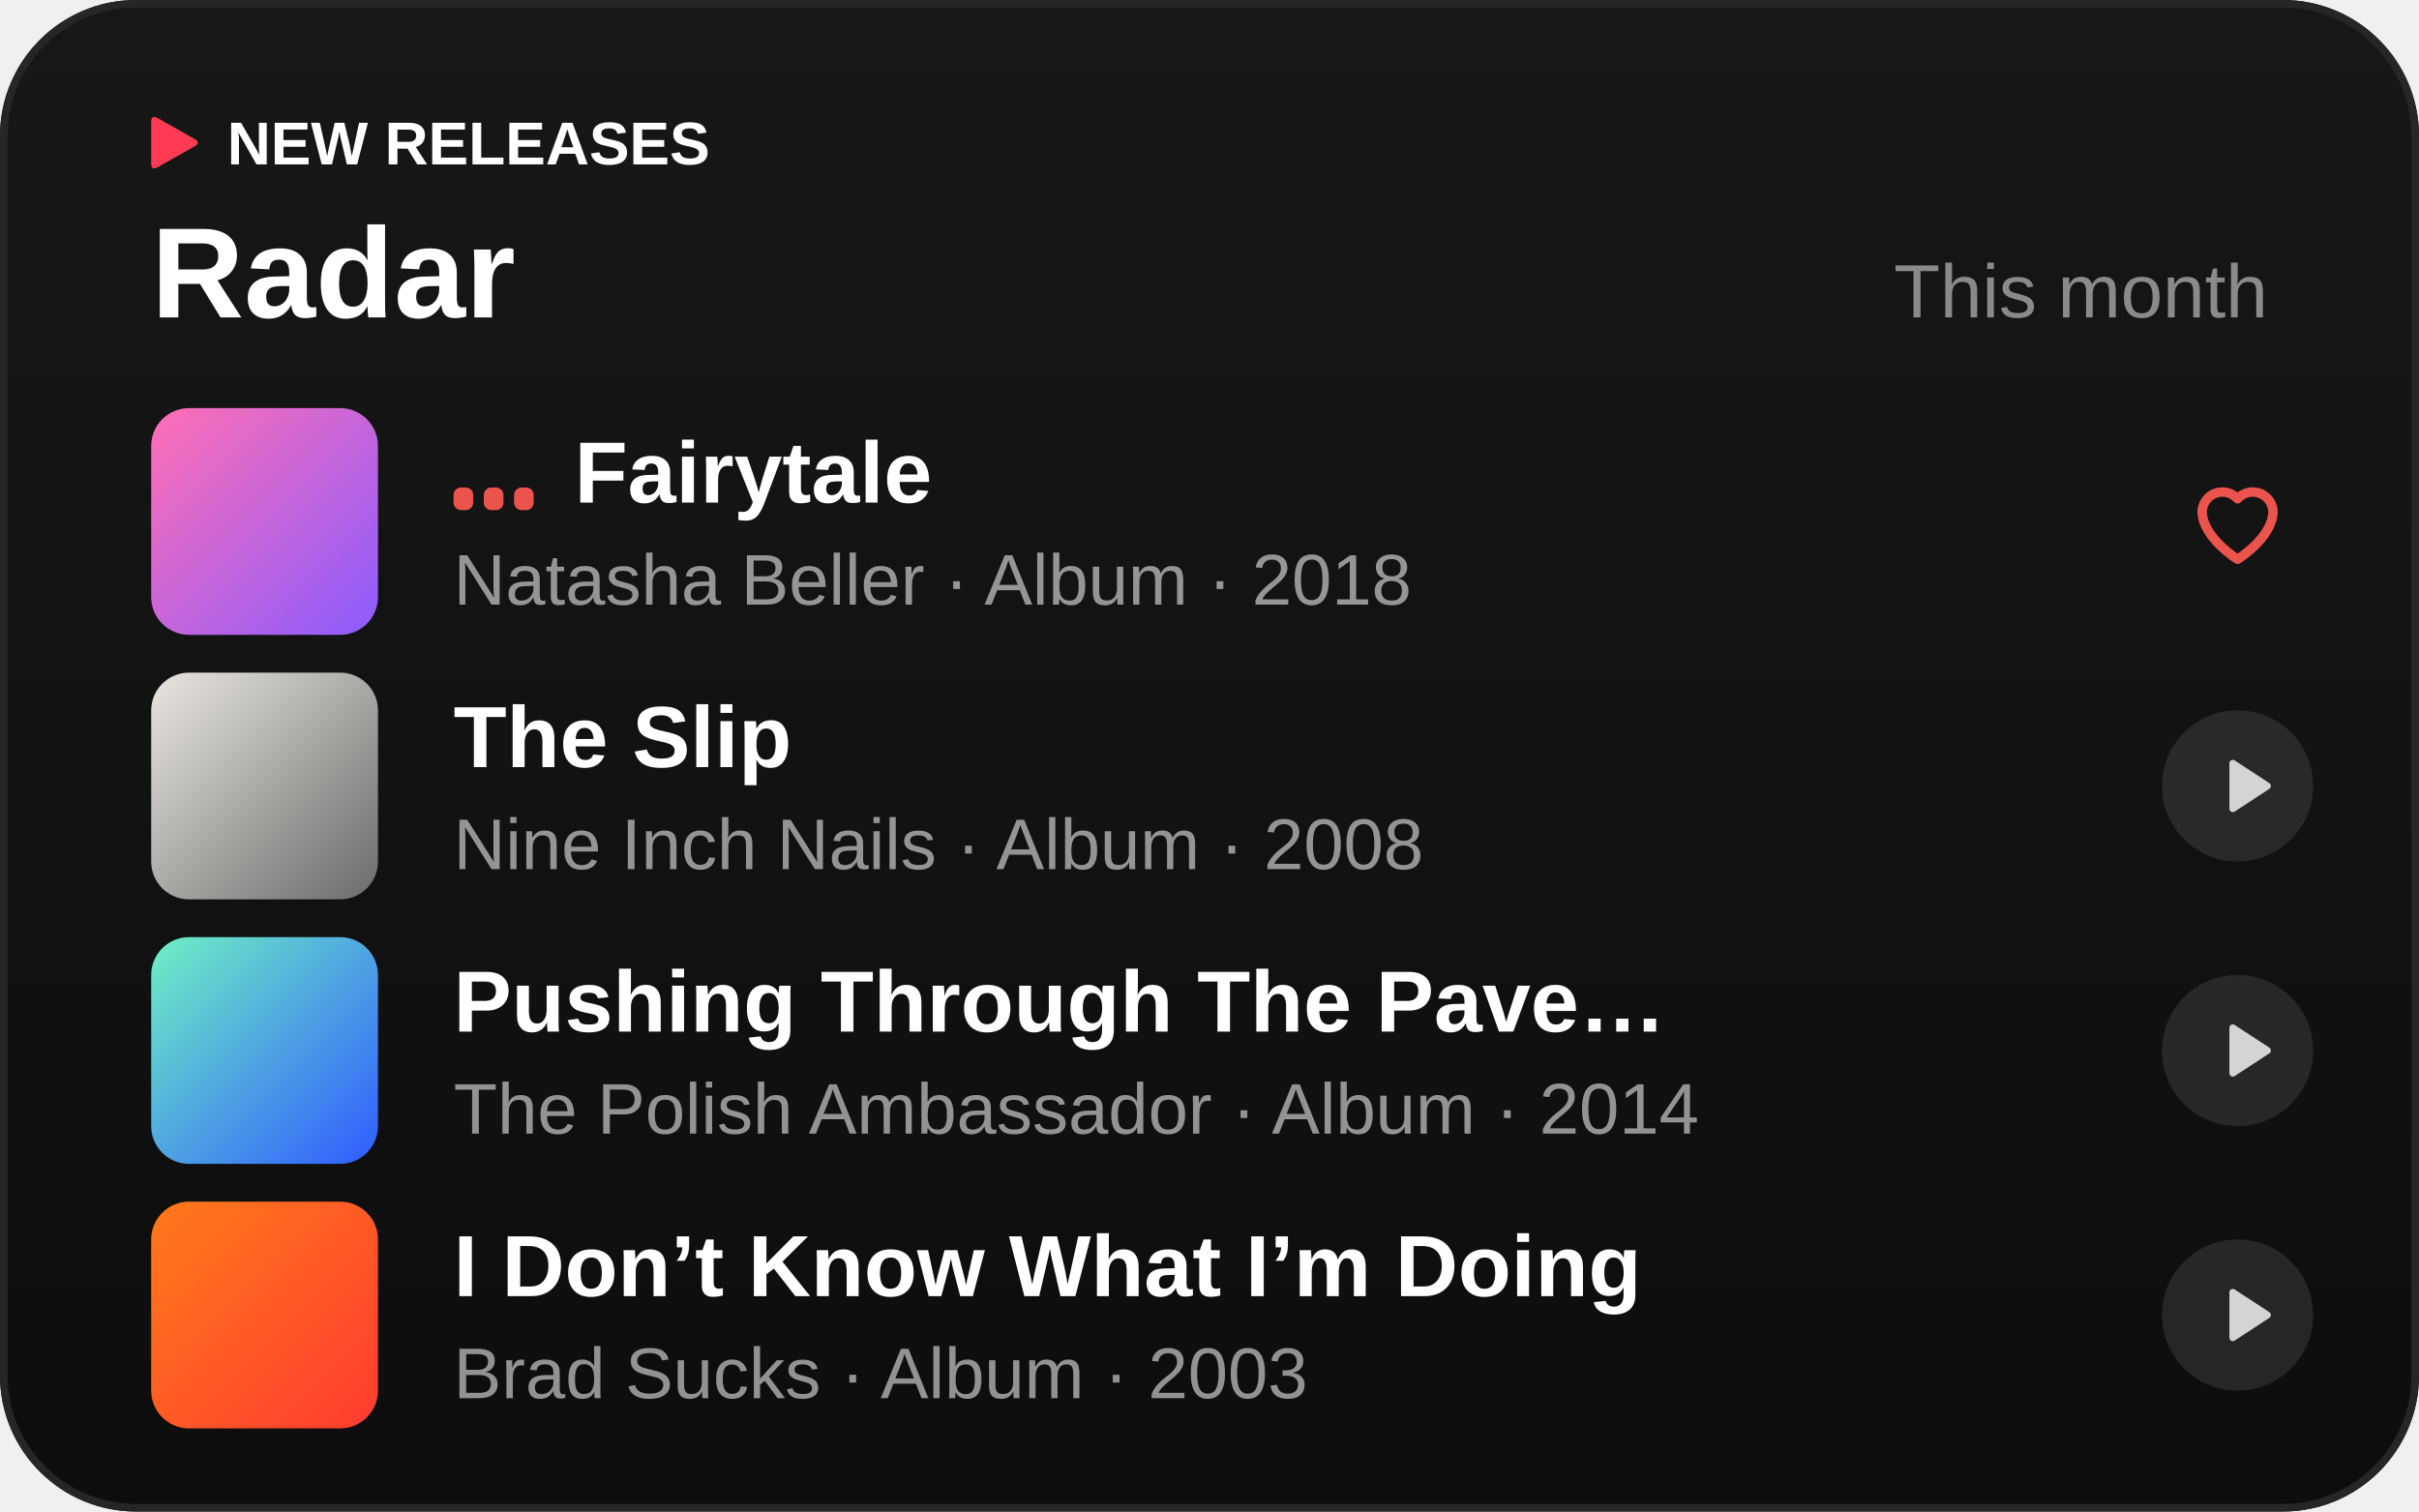
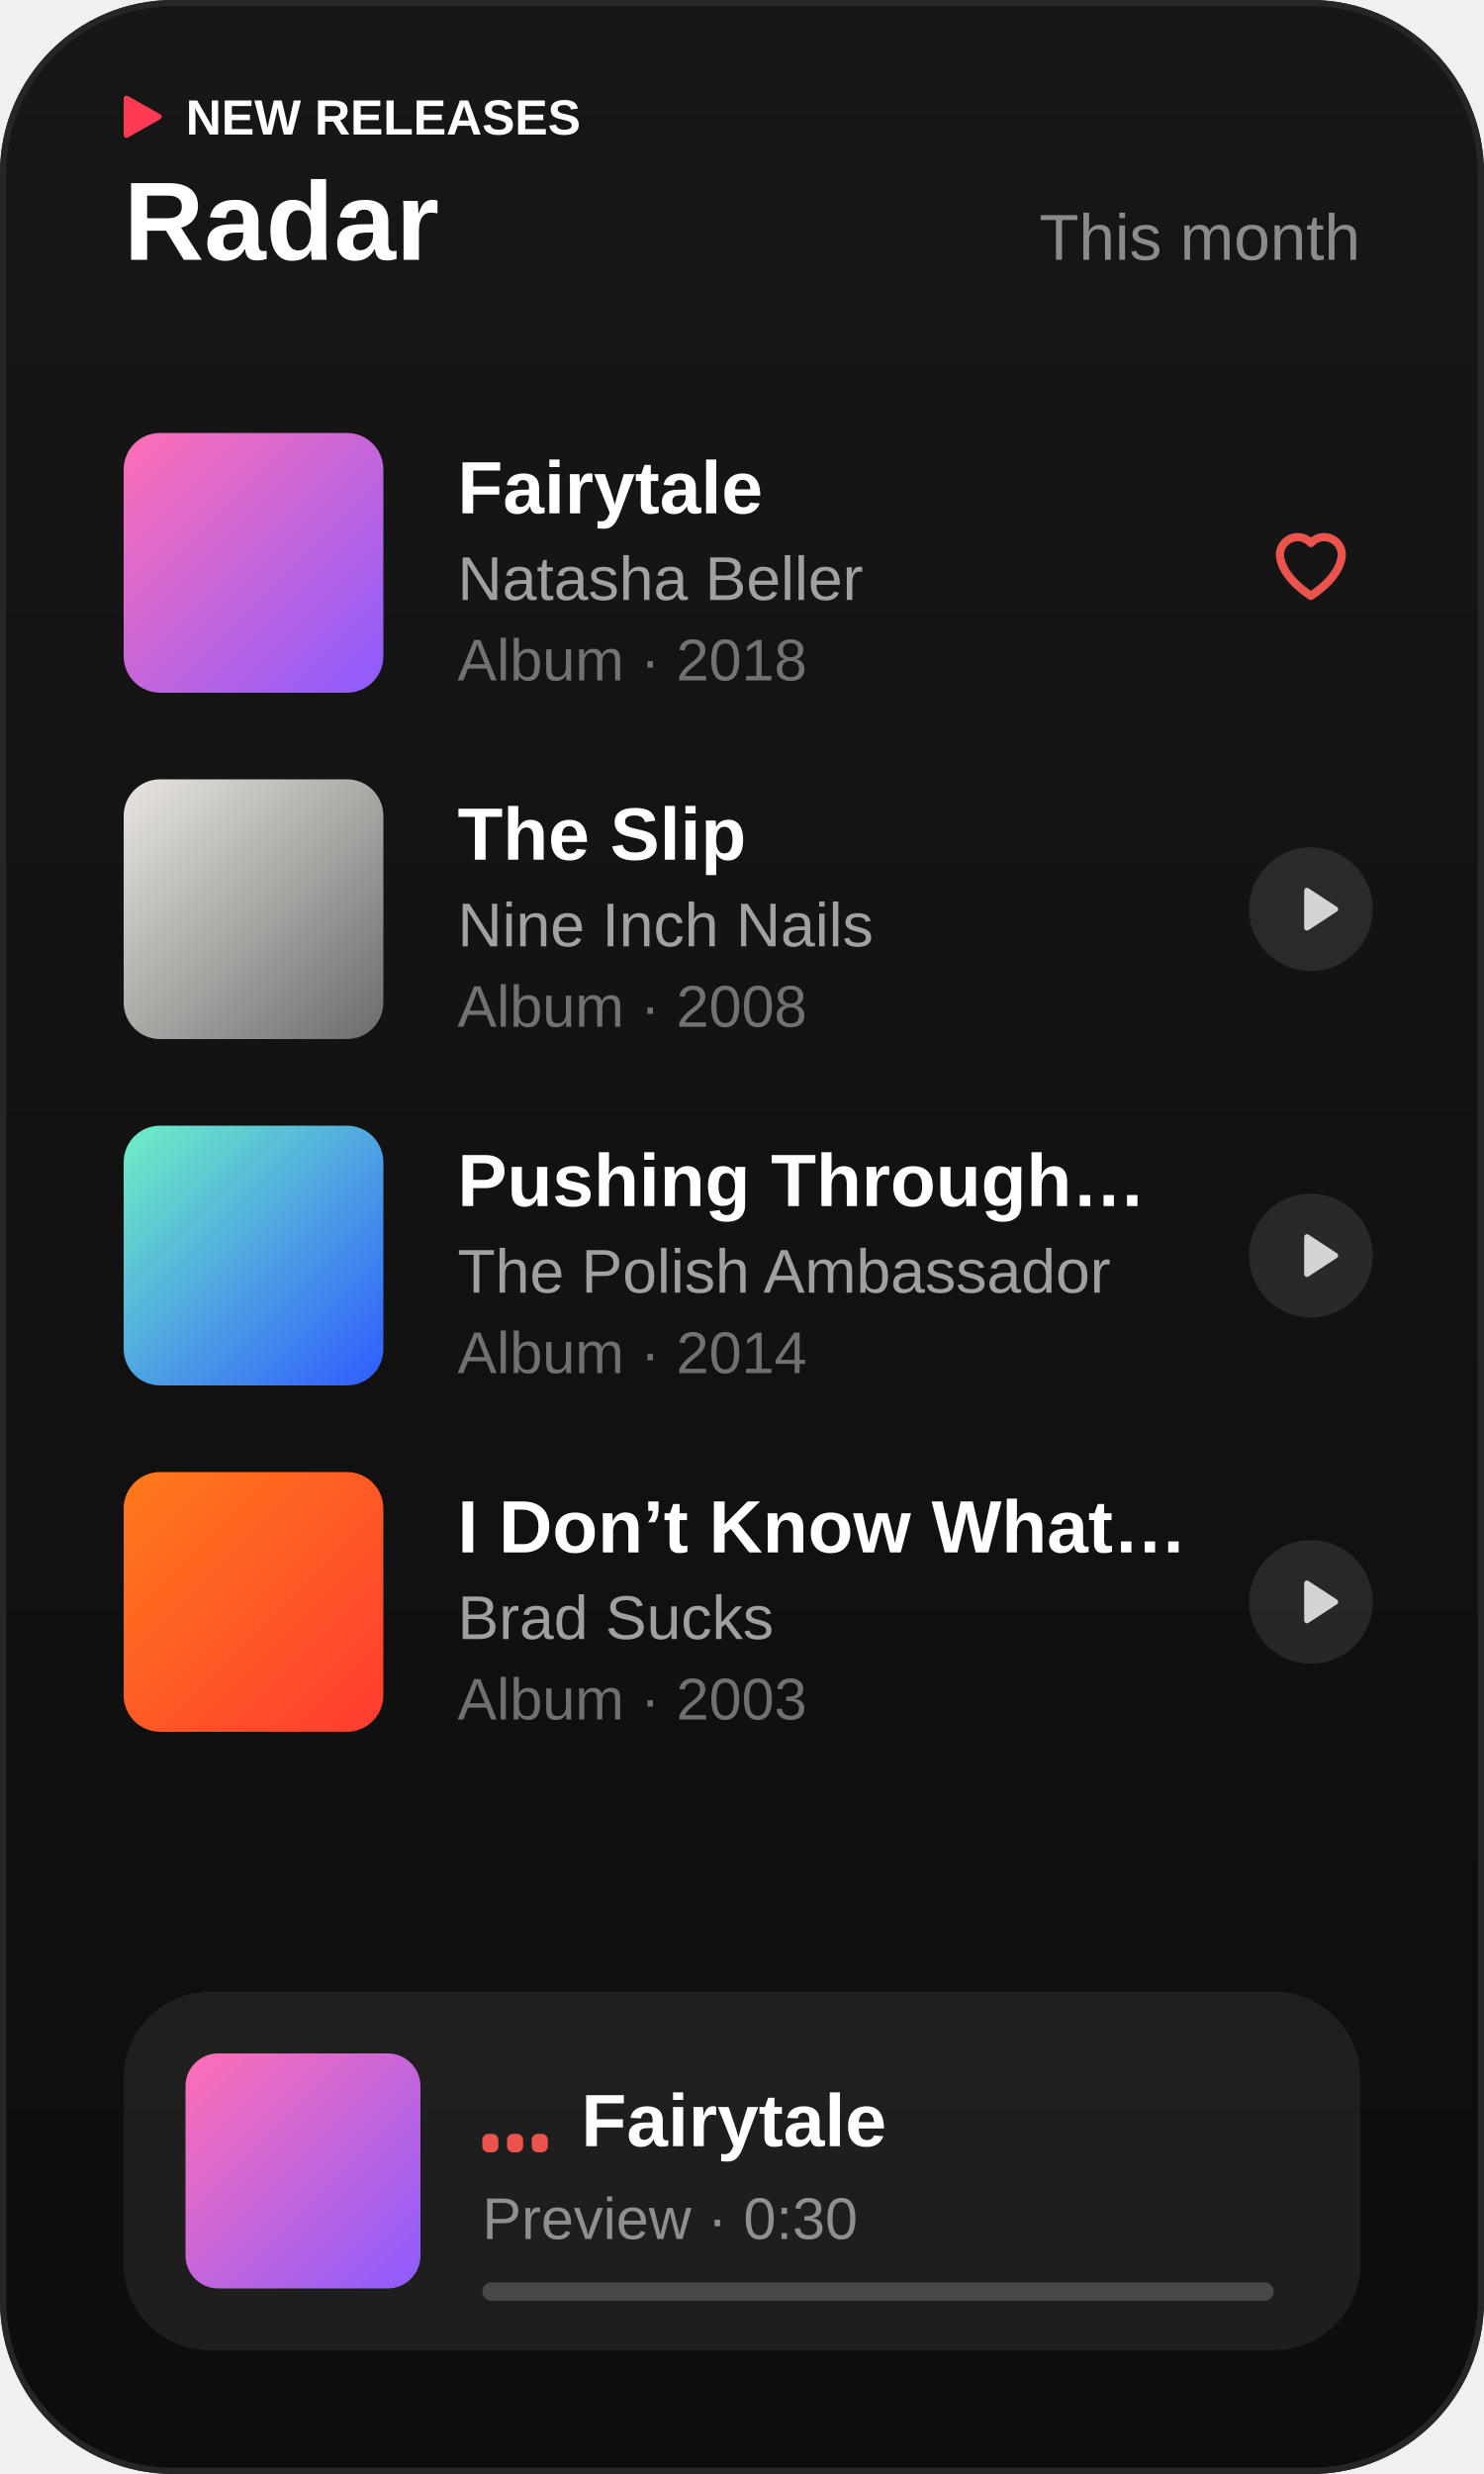
- <svg xmlns="http://www.w3.org/2000/svg" viewBox="0 0 320 200" width="320" height="200" role="img">
+ <svg xmlns="http://www.w3.org/2000/svg" viewBox="0 0 240 400" width="240" height="400" role="img">
  <defs>
    <clipPath id="rdpc">
-       <rect width="320" height="200" rx="18" />
+       <rect width="240" height="400" rx="28" />
    </clipPath>
    <linearGradient id="rdpg" x1="0" y1="0" x2="0" y2="1">
      <stop offset="0" stop-color="#171717" />
      <stop offset="1" stop-color="#0D0D0D" />
    </linearGradient>
-     <linearGradient id="rd0" x1="0" y1="0" x2="1" y2="1">
-       <stop offset="0" stop-color="#FF6FB5" />
-       <stop offset="1" stop-color="#8C5CFF" />
-     </linearGradient>
-     <linearGradient id="rd1" x1="0" y1="0" x2="1" y2="1">
-       <stop offset="0" stop-color="#E9E6E0" />
-       <stop offset="1" stop-color="#6B6B6B" />
-     </linearGradient>
-     <linearGradient id="rd2" x1="0" y1="0" x2="1" y2="1">
-       <stop offset="0" stop-color="#6FF0C4" />
-       <stop offset="1" stop-color="#2F5BFF" />
-     </linearGradient>
-     <linearGradient id="rd3" x1="0" y1="0" x2="1" y2="1">
-       <stop offset="0" stop-color="#FF7A1A" />
-       <stop offset="1" stop-color="#FF3B30" />
-     </linearGradient>
  </defs>
  <g clip-path="url(#rdpc)">
-     <rect width="320" height="200" fill="url(#rdpg)" />
+     <rect width="240" height="400" fill="url(#rdpg)" />
    <path transform="translate(20.00 15.14) scale(0.2873 0.2873)" d="M0 3.5Q0 0 3.05 1.72L19.95 11.28Q23 13 19.95 14.72L3.05 24.28Q0 26 0 22.5Z" fill="#FF3B54" />
    <text x="30.05" y="21.75" font-family="-apple-system,BlinkMacSystemFont,'SF Pro Display','Helvetica Neue',Arial,sans-serif" font-size="7.98" font-weight="900" fill="#fff" textLength="81.88" lengthAdjust="spacingAndGlyphs">NEW RELEASES</text>
-     <text x="20" y="42" font-family="-apple-system,BlinkMacSystemFont,'SF Pro Display','Helvetica Neue',Arial,sans-serif" font-size="17" font-weight="700" fill="#fff">Radar</text>
-     <text x="300" y="42" font-family="-apple-system,BlinkMacSystemFont,'SF Pro Display','Helvetica Neue',Arial,sans-serif" font-size="10" font-weight="400" fill="#fff" fill-opacity="0.5" text-anchor="end">This month</text>
+     <text x="20" y="42" font-family="-apple-system,BlinkMacSystemFont,'SF Pro Display','Helvetica Neue',Arial,sans-serif" font-size="18" font-weight="700" fill="#fff">Radar</text>
+     <text x="220" y="42" font-family="-apple-system,BlinkMacSystemFont,'SF Pro Display','Helvetica Neue',Arial,sans-serif" font-size="10.5" font-weight="400" fill="#fff" fill-opacity="0.5" text-anchor="end">This month</text>
    <g>
      <animate attributeName="opacity" values="1;1;0;0;1;1" keyTimes="0;0.711;0.767;0.778;0.833;1" dur="9s" calcMode="spline" keySplines=".45 0 .25 1;.45 0 .25 1;.45 0 .25 1;.45 0 .25 1;.45 0 .25 1" repeatCount="indefinite" />
      <g>
        <animateTransform attributeName="transform" values="0 0;0 0;0 10;0 10;0 0;0 0" keyTimes="0;0.767;0.768;0.778;0.833;1" dur="9s" calcMode="spline" keySplines=".45 0 .25 1;.45 0 .25 1;.45 0 .25 1;.45 0 .25 1;.45 0 .25 1" repeatCount="indefinite" type="translate" />
-         <rect x="20" y="54" width="30" height="30" rx="5" fill="url(#rd0)" />
-         <rect x="60.0" y="64.5" width="2.6" height="3.0" rx="1" fill="#EB534D">
-           <animate attributeName="height" values="3.0;10.0;4.8;8.0;3.0" dur="0.9s" repeatCount="indefinite" />
-           <animate attributeName="y" values="64.5;57.5;62.7;59.5;64.5" dur="0.9s" repeatCount="indefinite" />
-         </rect>
-         <rect x="64.0" y="64.5" width="2.6" height="3.0" rx="1" fill="#EB534D">
-           <animate attributeName="height" values="3.0;10.0;4.8;8.0;3.0" dur="1.15s" repeatCount="indefinite" />
-           <animate attributeName="y" values="64.5;57.5;62.7;59.5;64.5" dur="1.15s" repeatCount="indefinite" />
-         </rect>
-         <rect x="68.0" y="64.5" width="2.6" height="3.0" rx="1" fill="#EB534D">
-           <animate attributeName="height" values="3.0;10.0;4.8;8.0;3.0" dur="0.8s" repeatCount="indefinite" />
-           <animate attributeName="y" values="64.5;57.5;62.7;59.5;64.5" dur="0.8s" repeatCount="indefinite" />
-         </rect>
-         <text x="76" y="66.5" font-family="-apple-system,BlinkMacSystemFont,'SF Pro Display','Helvetica Neue',Arial,sans-serif" font-size="11.5" font-weight="700" fill="#fff">Fairytale</text>
-         <text x="60" y="80" font-family="-apple-system,BlinkMacSystemFont,'SF Pro Display','Helvetica Neue',Arial,sans-serif" font-size="9.5" font-weight="400" fill="#fff" fill-opacity="0.55">Natasha Beller · Album · 2018</text>
-         <path transform="translate(288.5 61.5) scale(0.625)" d="M12 20s-7.5-4.6-7.5-10.2A4.3 4.3 0 0 1 12 7.2a4.3 4.3 0 0 1 7.5 2.6C19.5 15.4 12 20 12 20z" fill="none" stroke="#EB534D" stroke-width="2" stroke-linecap="round" stroke-linejoin="round" />
+         <linearGradient id="rd0" x1="0" y1="0" x2="1" y2="1">
+           <stop offset="0" stop-color="#FF6FB5" />
+           <stop offset="1" stop-color="#8C5CFF" />
+         </linearGradient>
+         <rect x="20" y="70" width="42" height="42" rx="5.9" fill="url(#rd0)" />
+         <text x="74" y="83" font-family="-apple-system,BlinkMacSystemFont,'SF Pro Display','Helvetica Neue',Arial,sans-serif" font-size="12" font-weight="700" fill="#fff">Fairytale</text>
+         <text x="74" y="97" font-family="-apple-system,BlinkMacSystemFont,'SF Pro Display','Helvetica Neue',Arial,sans-serif" font-size="10" font-weight="400" fill="#fff" fill-opacity="0.6">Natasha Beller</text>
+         <text x="74" y="110" font-family="-apple-system,BlinkMacSystemFont,'SF Pro Display','Helvetica Neue',Arial,sans-serif" font-size="9.5" font-weight="400" fill="#fff" fill-opacity="0.4">Album · 2018</text>
+         <path transform="translate(204 83) scale(0.666667)" d="M12 20s-7.5-4.6-7.5-10.2A4.3 4.3 0 0 1 12 7.2a4.3 4.3 0 0 1 7.5 2.6C19.5 15.4 12 20 12 20z" fill="none" stroke="#EB534D" stroke-width="2" stroke-linecap="round" stroke-linejoin="round" />
      </g>
    </g>
    <g>
      <animate attributeName="opacity" values="1;1;0;0;1;1" keyTimes="0;0.711;0.767;0.822;0.878;1" dur="9s" calcMode="spline" keySplines=".45 0 .25 1;.45 0 .25 1;.45 0 .25 1;.45 0 .25 1;.45 0 .25 1" repeatCount="indefinite" />
      <g>
        <animateTransform attributeName="transform" values="0 0;0 0;0 10;0 10;0 0;0 0" keyTimes="0;0.767;0.768;0.822;0.878;1" dur="9s" calcMode="spline" keySplines=".45 0 .25 1;.45 0 .25 1;.45 0 .25 1;.45 0 .25 1;.45 0 .25 1" repeatCount="indefinite" type="translate" />
-         <rect x="20" y="89" width="30" height="30" rx="5" fill="url(#rd1)" />
-         <text x="60" y="101.5" font-family="-apple-system,BlinkMacSystemFont,'SF Pro Display','Helvetica Neue',Arial,sans-serif" font-size="11.5" font-weight="700" fill="#fff">The Slip</text>
-         <text x="60" y="115" font-family="-apple-system,BlinkMacSystemFont,'SF Pro Display','Helvetica Neue',Arial,sans-serif" font-size="9.5" font-weight="400" fill="#fff" fill-opacity="0.55">Nine Inch Nails · Album · 2008</text>
-         <circle cx="296" cy="104" r="10" fill="#fff" fill-opacity=".1" />
-         <path transform="translate(292 99) scale(0.416667)" d="M7 4.8v14.4c0 .9 1 1.4 1.7.9l11-7.2a1.1 1.1 0 0 0 0-1.8l-11-7.2C8 3.4 7 3.9 7 4.8z" fill="#fff" opacity="0.8" />
+         <linearGradient id="rd1" x1="0" y1="0" x2="1" y2="1">
+           <stop offset="0" stop-color="#E9E6E0" />
+           <stop offset="1" stop-color="#6B6B6B" />
+         </linearGradient>
+         <rect x="20" y="126" width="42" height="42" rx="5.9" fill="url(#rd1)" />
+         <text x="74" y="139" font-family="-apple-system,BlinkMacSystemFont,'SF Pro Display','Helvetica Neue',Arial,sans-serif" font-size="12" font-weight="700" fill="#fff">The Slip</text>
+         <text x="74" y="153" font-family="-apple-system,BlinkMacSystemFont,'SF Pro Display','Helvetica Neue',Arial,sans-serif" font-size="10" font-weight="400" fill="#fff" fill-opacity="0.6">Nine Inch Nails</text>
+         <text x="74" y="166" font-family="-apple-system,BlinkMacSystemFont,'SF Pro Display','Helvetica Neue',Arial,sans-serif" font-size="9.5" font-weight="400" fill="#fff" fill-opacity="0.4">Album · 2008</text>
+         <circle cx="212" cy="147.0" r="10" fill="#fff" fill-opacity=".1" />
+         <path transform="translate(208 142) scale(0.416667)" d="M7 4.8v14.4c0 .9 1 1.4 1.7.9l11-7.2a1.1 1.1 0 0 0 0-1.8l-11-7.2C8 3.4 7 3.9 7 4.8z" fill="#fff" opacity="0.8" />
      </g>
    </g>
    <g>
      <animate attributeName="opacity" values="1;1;0;0;1;1" keyTimes="0;0.711;0.767;0.867;0.922;1" dur="9s" calcMode="spline" keySplines=".45 0 .25 1;.45 0 .25 1;.45 0 .25 1;.45 0 .25 1;.45 0 .25 1" repeatCount="indefinite" />
      <g>
        <animateTransform attributeName="transform" values="0 0;0 0;0 10;0 10;0 0;0 0" keyTimes="0;0.767;0.768;0.867;0.922;1" dur="9s" calcMode="spline" keySplines=".45 0 .25 1;.45 0 .25 1;.45 0 .25 1;.45 0 .25 1;.45 0 .25 1" repeatCount="indefinite" type="translate" />
-         <rect x="20" y="124" width="30" height="30" rx="5" fill="url(#rd2)" />
-         <text x="60" y="136.5" font-family="-apple-system,BlinkMacSystemFont,'SF Pro Display','Helvetica Neue',Arial,sans-serif" font-size="11.5" font-weight="700" fill="#fff">Pushing Through The Pave…</text>
-         <text x="60" y="150" font-family="-apple-system,BlinkMacSystemFont,'SF Pro Display','Helvetica Neue',Arial,sans-serif" font-size="9.5" font-weight="400" fill="#fff" fill-opacity="0.55">The Polish Ambassador · Album · 2014</text>
-         <circle cx="296" cy="139" r="10" fill="#fff" fill-opacity=".1" />
-         <path transform="translate(292 134) scale(0.416667)" d="M7 4.8v14.4c0 .9 1 1.4 1.7.9l11-7.2a1.1 1.1 0 0 0 0-1.8l-11-7.2C8 3.4 7 3.9 7 4.8z" fill="#fff" opacity="0.8" />
+         <linearGradient id="rd2" x1="0" y1="0" x2="1" y2="1">
+           <stop offset="0" stop-color="#6FF0C4" />
+           <stop offset="1" stop-color="#2F5BFF" />
+         </linearGradient>
+         <rect x="20" y="182" width="42" height="42" rx="5.9" fill="url(#rd2)" />
+         <text x="74" y="195" font-family="-apple-system,BlinkMacSystemFont,'SF Pro Display','Helvetica Neue',Arial,sans-serif" font-size="12" font-weight="700" fill="#fff">Pushing Through…</text>
+         <text x="74" y="209" font-family="-apple-system,BlinkMacSystemFont,'SF Pro Display','Helvetica Neue',Arial,sans-serif" font-size="10" font-weight="400" fill="#fff" fill-opacity="0.6">The Polish Ambassador</text>
+         <text x="74" y="222" font-family="-apple-system,BlinkMacSystemFont,'SF Pro Display','Helvetica Neue',Arial,sans-serif" font-size="9.5" font-weight="400" fill="#fff" fill-opacity="0.4">Album · 2014</text>
+         <circle cx="212" cy="203.0" r="10" fill="#fff" fill-opacity=".1" />
+         <path transform="translate(208 198) scale(0.416667)" d="M7 4.8v14.4c0 .9 1 1.4 1.7.9l11-7.2a1.1 1.1 0 0 0 0-1.8l-11-7.2C8 3.4 7 3.9 7 4.8z" fill="#fff" opacity="0.8" />
      </g>
    </g>
    <g>
      <animate attributeName="opacity" values="1;1;0;0;1;1" keyTimes="0;0.711;0.767;0.911;0.967;1" dur="9s" calcMode="spline" keySplines=".45 0 .25 1;.45 0 .25 1;.45 0 .25 1;.45 0 .25 1;.45 0 .25 1" repeatCount="indefinite" />
      <g>
        <animateTransform attributeName="transform" values="0 0;0 0;0 10;0 10;0 0;0 0" keyTimes="0;0.767;0.768;0.911;0.967;1" dur="9s" calcMode="spline" keySplines=".45 0 .25 1;.45 0 .25 1;.45 0 .25 1;.45 0 .25 1;.45 0 .25 1" repeatCount="indefinite" type="translate" />
-         <rect x="20" y="159" width="30" height="30" rx="5" fill="url(#rd3)" />
-         <text x="60" y="171.5" font-family="-apple-system,BlinkMacSystemFont,'SF Pro Display','Helvetica Neue',Arial,sans-serif" font-size="11.5" font-weight="700" fill="#fff">I Don’t Know What I’m Doing</text>
-         <text x="60" y="185" font-family="-apple-system,BlinkMacSystemFont,'SF Pro Display','Helvetica Neue',Arial,sans-serif" font-size="9.5" font-weight="400" fill="#fff" fill-opacity="0.55">Brad Sucks · Album · 2003</text>
-         <circle cx="296" cy="174" r="10" fill="#fff" fill-opacity=".1" />
-         <path transform="translate(292 169) scale(0.416667)" d="M7 4.8v14.4c0 .9 1 1.4 1.7.9l11-7.2a1.1 1.1 0 0 0 0-1.8l-11-7.2C8 3.4 7 3.9 7 4.8z" fill="#fff" opacity="0.8" />
+         <linearGradient id="rd3" x1="0" y1="0" x2="1" y2="1">
+           <stop offset="0" stop-color="#FF7A1A" />
+           <stop offset="1" stop-color="#FF3B30" />
+         </linearGradient>
+         <rect x="20" y="238" width="42" height="42" rx="5.9" fill="url(#rd3)" />
+         <text x="74" y="251" font-family="-apple-system,BlinkMacSystemFont,'SF Pro Display','Helvetica Neue',Arial,sans-serif" font-size="12" font-weight="700" fill="#fff">I Don’t Know What…</text>
+         <text x="74" y="265" font-family="-apple-system,BlinkMacSystemFont,'SF Pro Display','Helvetica Neue',Arial,sans-serif" font-size="10" font-weight="400" fill="#fff" fill-opacity="0.6">Brad Sucks</text>
+         <text x="74" y="278" font-family="-apple-system,BlinkMacSystemFont,'SF Pro Display','Helvetica Neue',Arial,sans-serif" font-size="9.5" font-weight="400" fill="#fff" fill-opacity="0.4">Album · 2003</text>
+         <circle cx="212" cy="259.0" r="10" fill="#fff" fill-opacity=".1" />
+         <path transform="translate(208 254) scale(0.416667)" d="M7 4.8v14.4c0 .9 1 1.4 1.7.9l11-7.2a1.1 1.1 0 0 0 0-1.8l-11-7.2C8 3.4 7 3.9 7 4.8z" fill="#fff" opacity="0.8" />
      </g>
    </g>
+     <rect x="20" y="322" width="200" height="58" rx="14" fill="#fff" fill-opacity=".07" />
+     <linearGradient id="rdp" x1="0" y1="0" x2="1" y2="1">
+       <stop offset="0" stop-color="#FF6FB5" />
+       <stop offset="1" stop-color="#8C5CFF" />
+     </linearGradient>
+     <rect x="30" y="332" width="38" height="38" rx="5.3" fill="url(#rdp)" />
+     <rect x="78.0" y="345.0" width="2.6" height="3.0" rx="1" fill="#EB534D">
+       <animate attributeName="height" values="3.0;10.0;4.8;8.0;3.0" dur="0.9s" repeatCount="indefinite" />
+       <animate attributeName="y" values="345.0;338.0;343.2;340.0;345.0" dur="0.9s" repeatCount="indefinite" />
+     </rect>
+     <rect x="82.0" y="345.0" width="2.6" height="3.0" rx="1" fill="#EB534D">
+       <animate attributeName="height" values="3.0;10.0;4.8;8.0;3.0" dur="1.15s" repeatCount="indefinite" />
+       <animate attributeName="y" values="345.0;338.0;343.2;340.0;345.0" dur="1.15s" repeatCount="indefinite" />
+     </rect>
+     <rect x="86.0" y="345.0" width="2.6" height="3.0" rx="1" fill="#EB534D">
+       <animate attributeName="height" values="3.0;10.0;4.8;8.0;3.0" dur="0.8s" repeatCount="indefinite" />
+       <animate attributeName="y" values="345.0;338.0;343.2;340.0;345.0" dur="0.8s" repeatCount="indefinite" />
+     </rect>
+     <text x="94" y="347" font-family="-apple-system,BlinkMacSystemFont,'SF Pro Display','Helvetica Neue',Arial,sans-serif" font-size="12" font-weight="700" fill="#fff">Fairytale</text>
+     <text x="78" y="362" font-family="-apple-system,BlinkMacSystemFont,'SF Pro Display','Helvetica Neue',Arial,sans-serif" font-size="9.5" font-weight="400" fill="#fff" fill-opacity="0.5">Preview · 0:30</text>
+     <rect x="78" y="369" width="128" height="3" rx="1.5" fill="#fff" fill-opacity=".18" />
+     <rect x="78" y="369" width="0" height="3" rx="1.5" fill="#EB534D">
+       <animate attributeName="width" values="0;128" keyTimes="0;1" dur="9s" calcMode="linear" repeatCount="indefinite" />
+     </rect>
  </g>
-   <rect x=".5" y=".5" width="319" height="199" rx="17.5" fill="none" stroke="#262626" />
+   <rect x=".5" y=".5" width="239" height="399" rx="27.5" fill="none" stroke="#262626" />
</svg>
